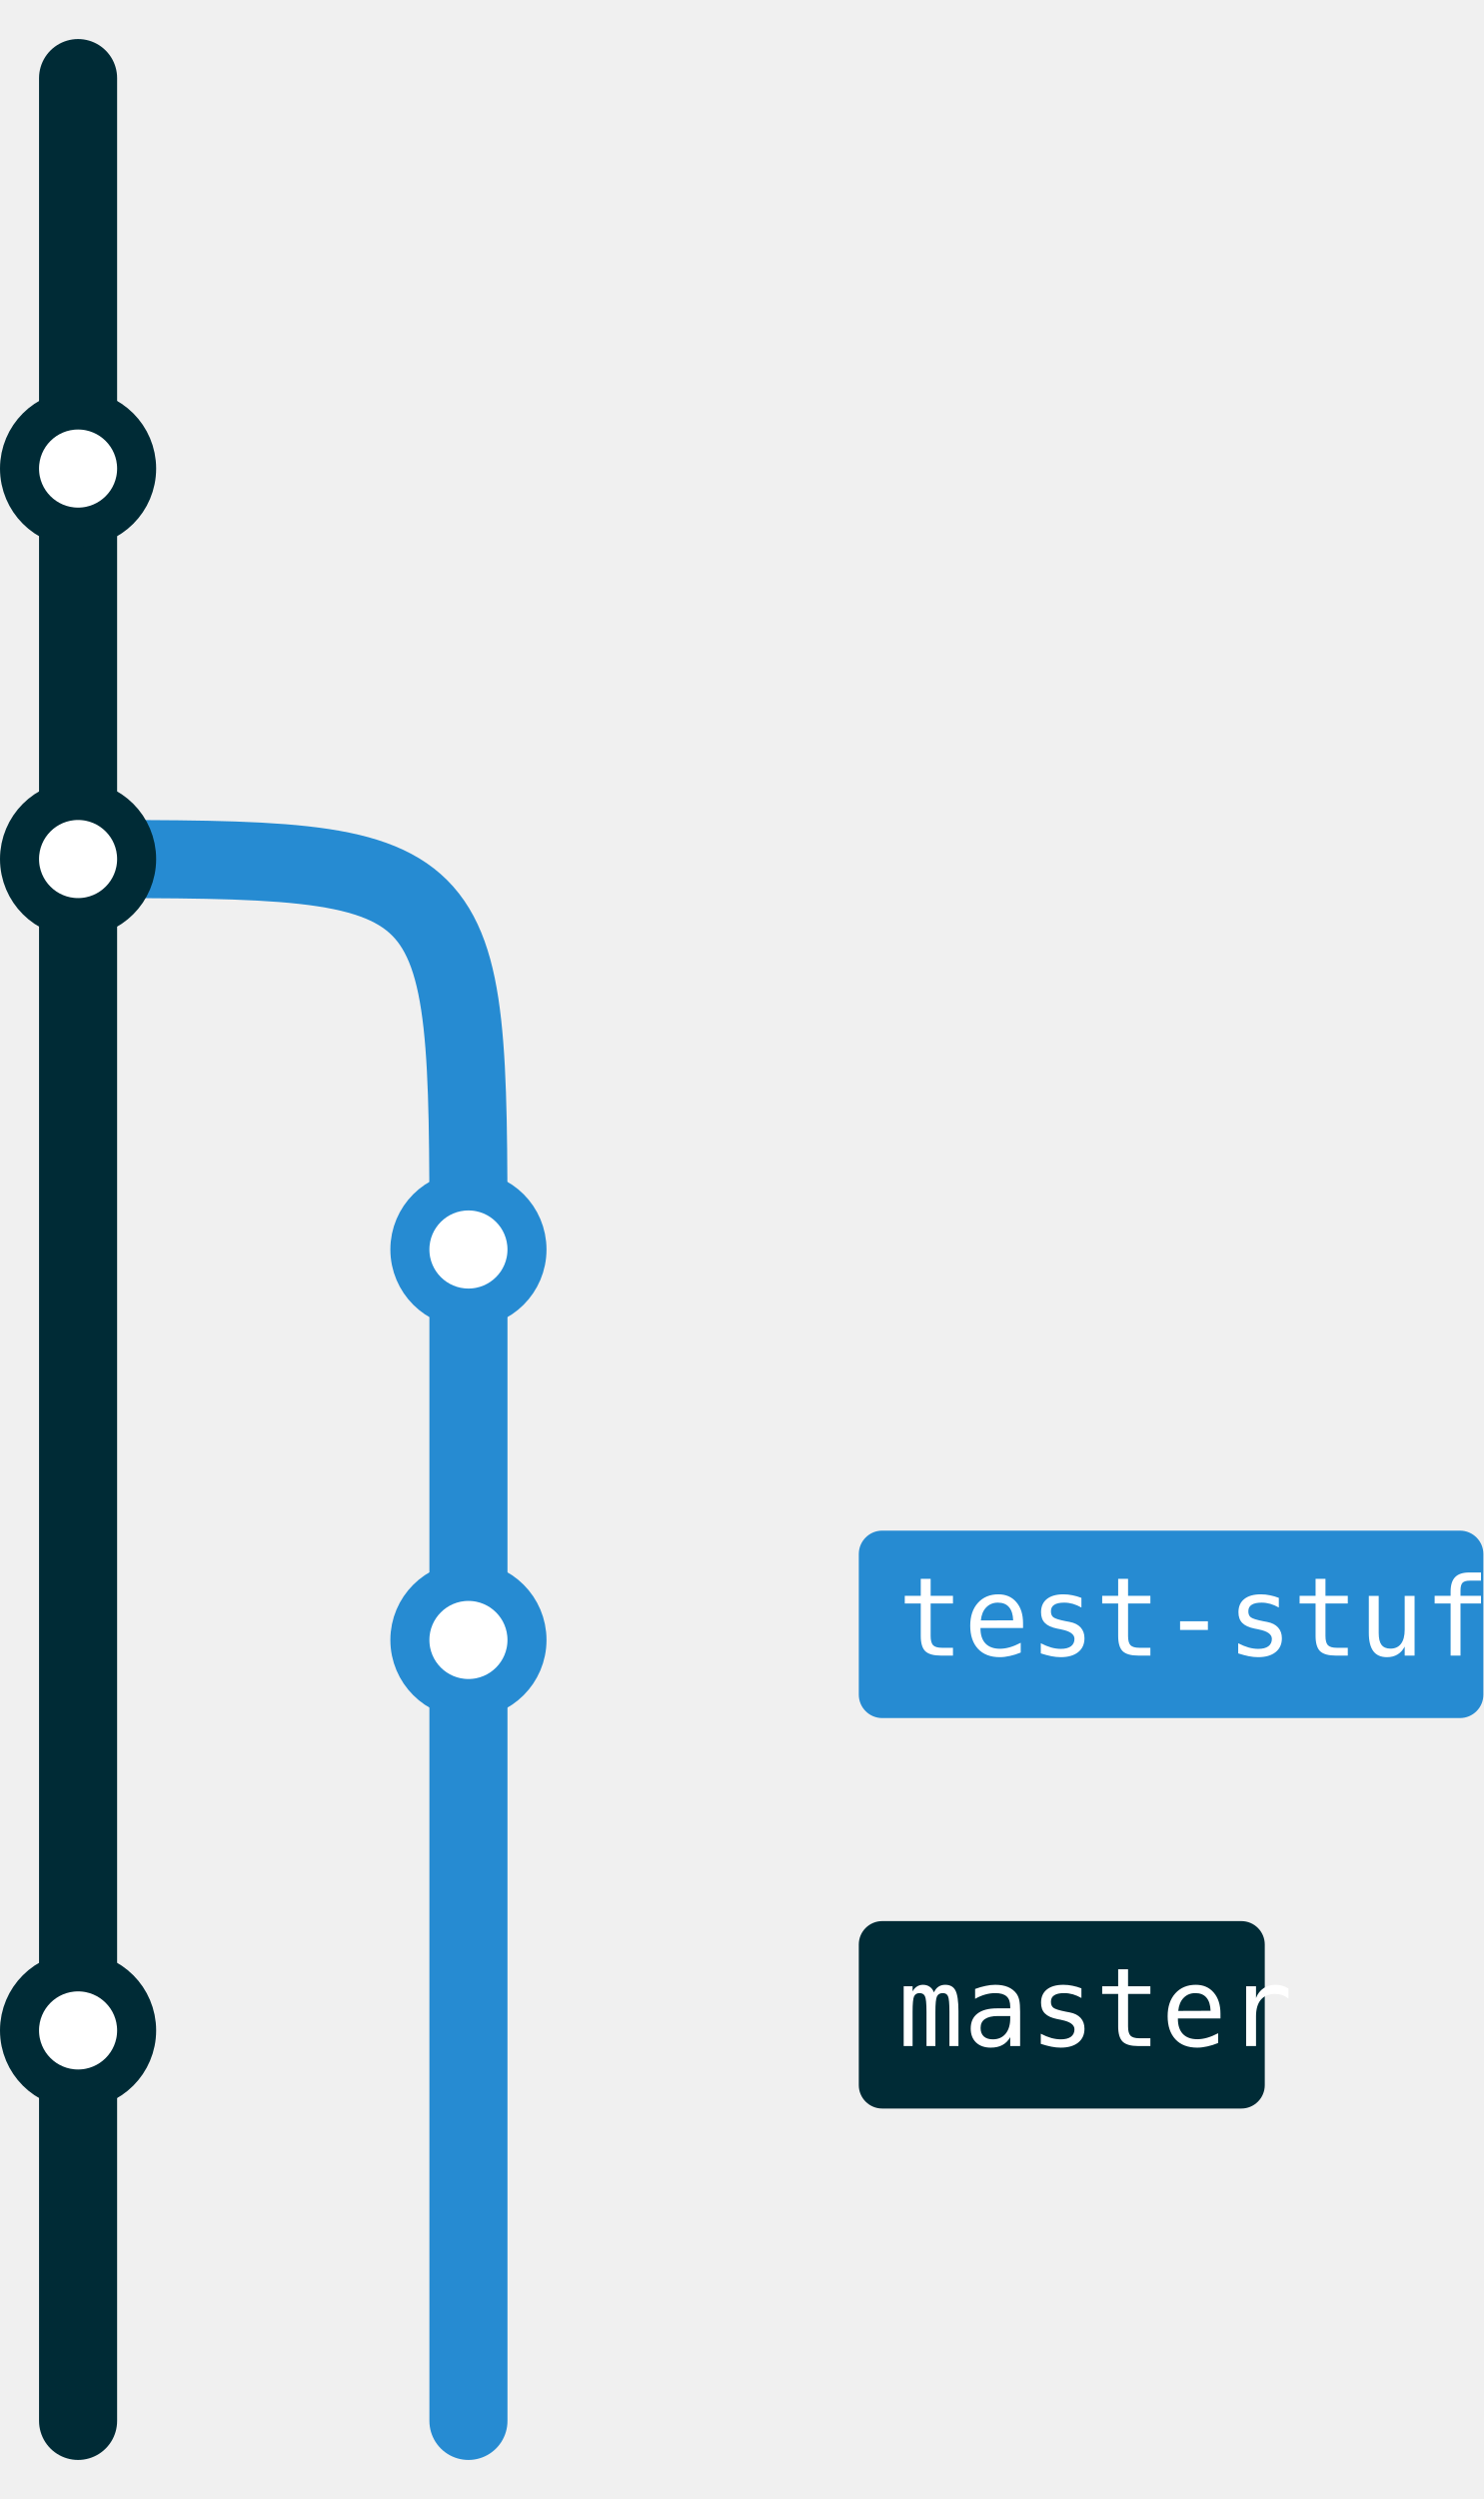
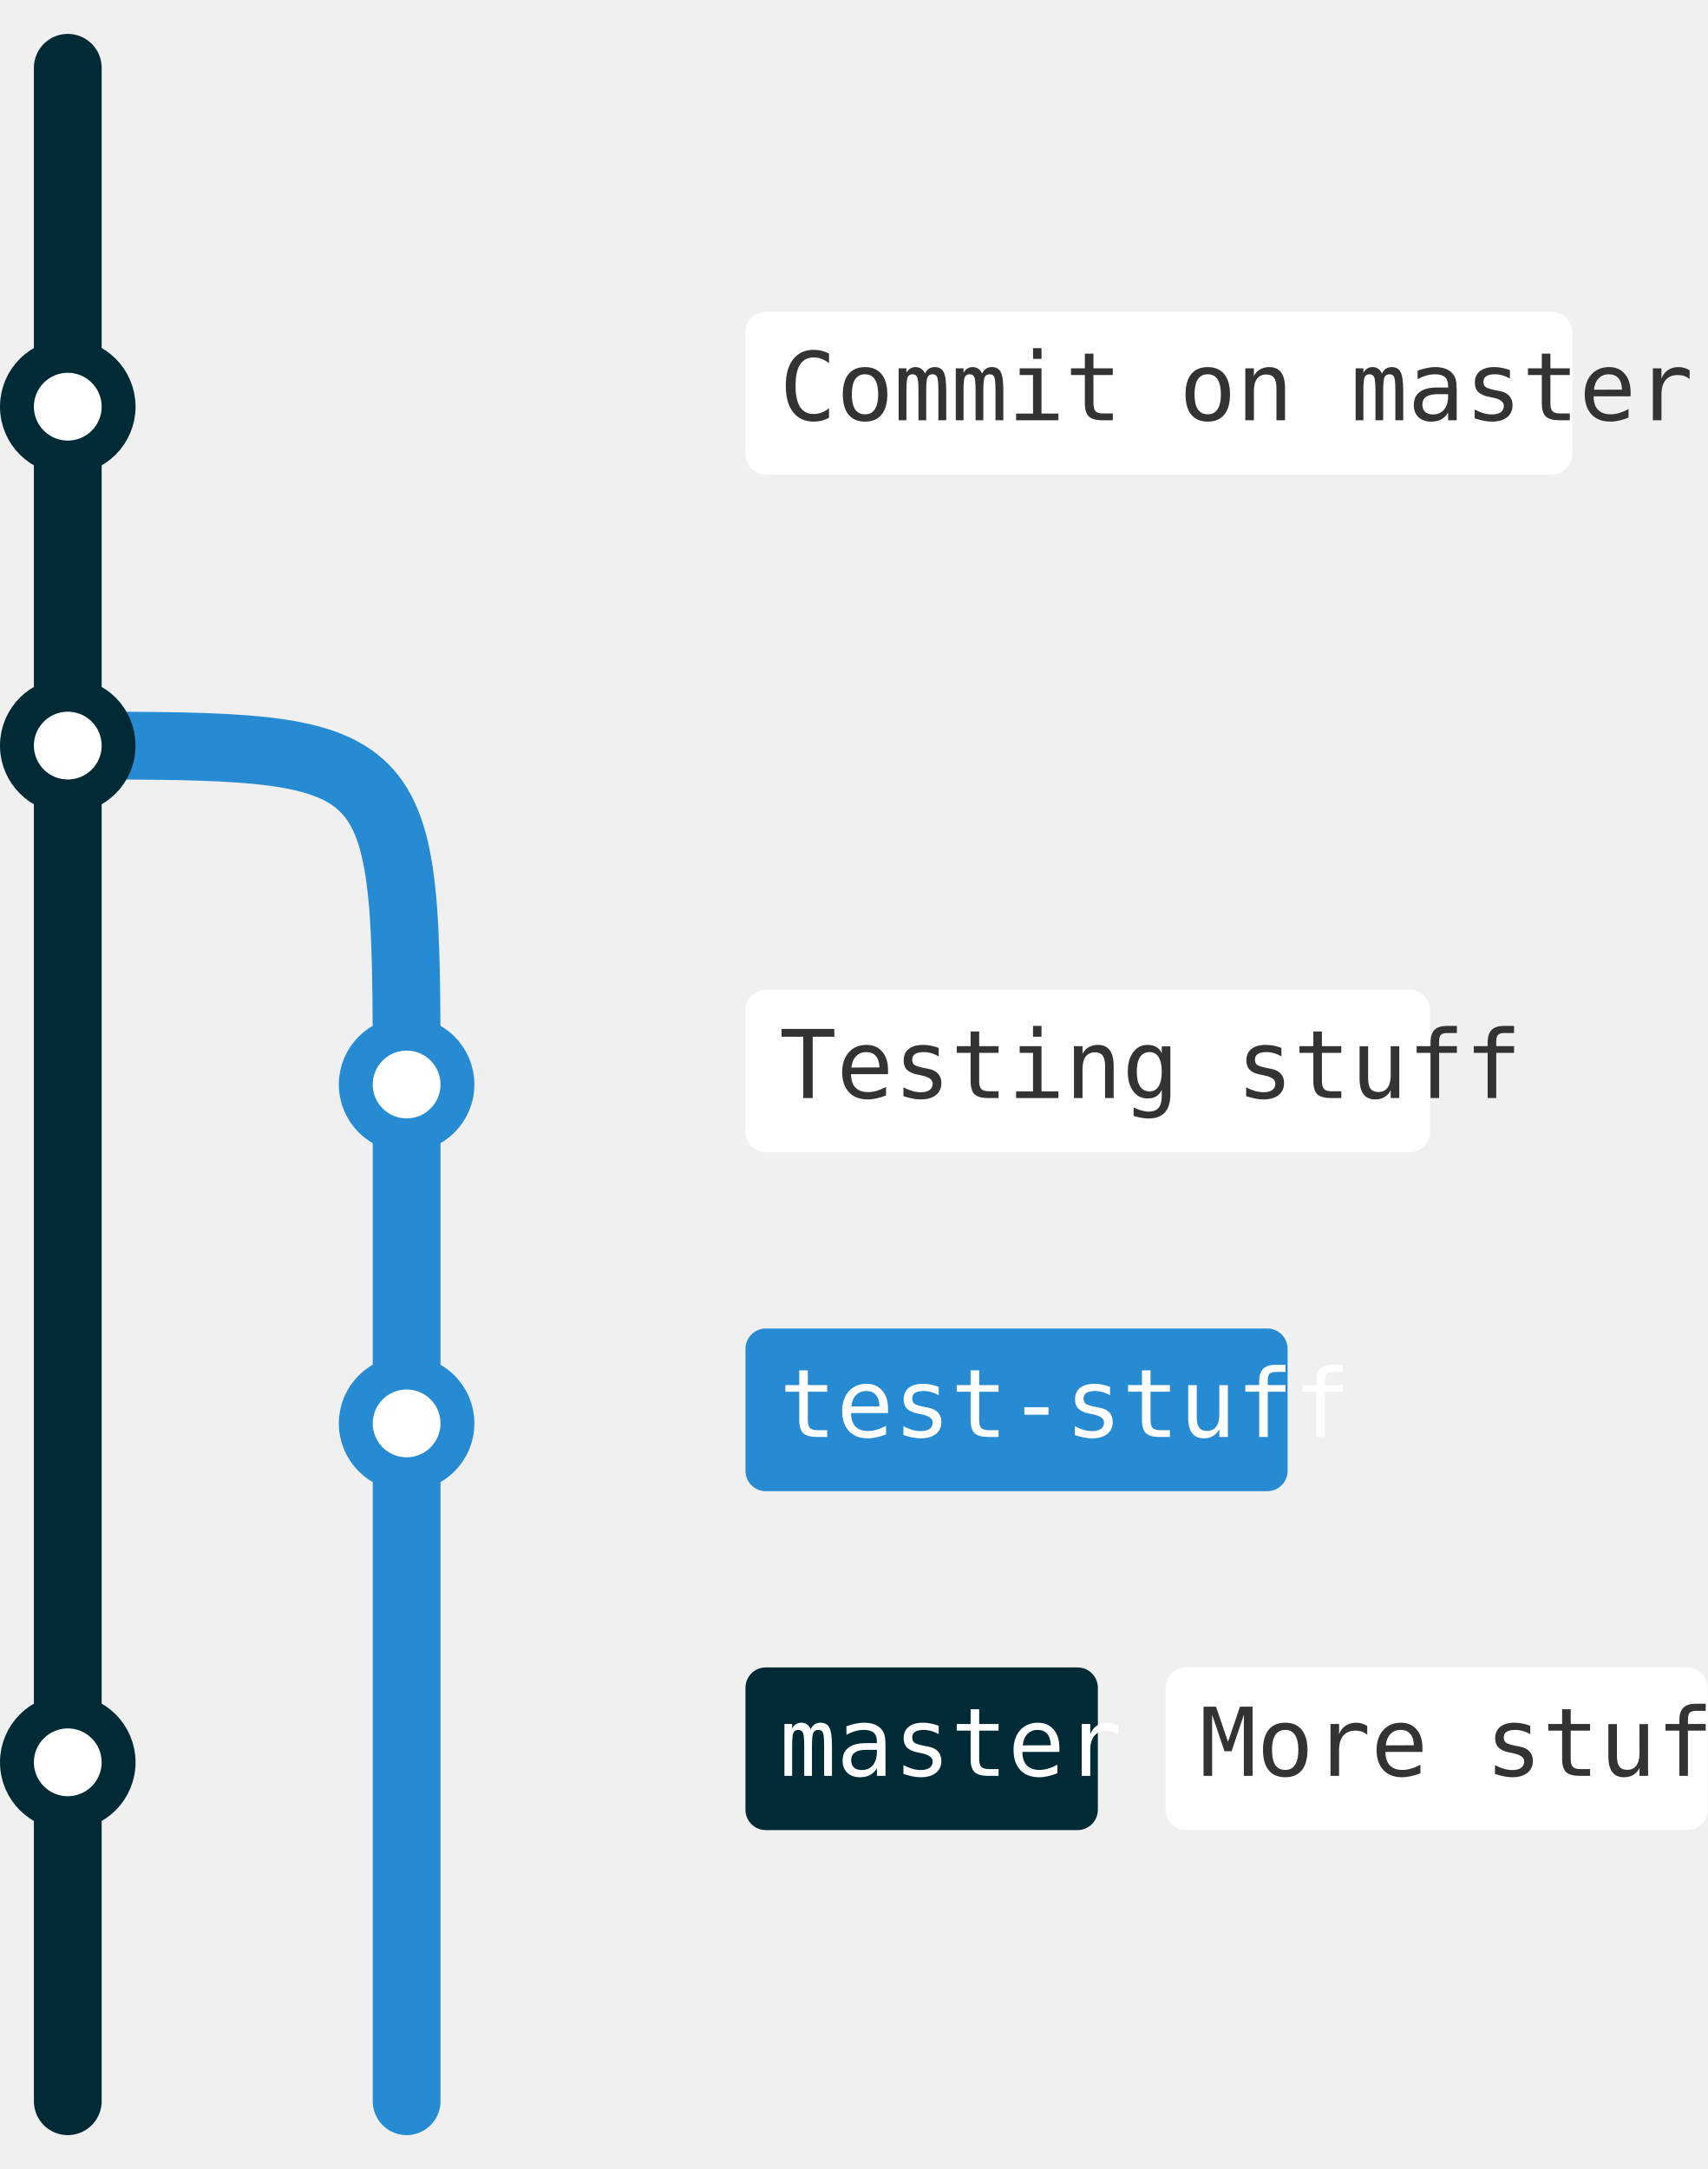
- <svg xmlns="http://www.w3.org/2000/svg" viewBox="-10 -10 190 320">
+ <svg xmlns="http://www.w3.org/2000/svg" viewBox="-10 -10 252 320">
  <style type="text/css">
.branch {
	fill: none;
	stroke-width: 10;
	stroke-linecap: round;
}
.commit {
	fill: #fff;
	stroke-width: 5;
}
.label-tag {
+ 	fill: #333;
+ }
+ .label-message {
+ 	fill: #fff;
+ }
+ .label-message .label-text {
	fill: #333;
}
.label-rect {
	stroke: none;
}
.label-text {
	font-family: Inconsolata, Consolas, monospace;
	font-size: 14px;
	fill: #fff;
	stroke: none;
}
.branch-master {stroke: #002b36; fill: #002b36}
.branch-test-stuff {stroke: #268bd2; fill: #268bd2}
</style>
  <g class="merge">
    <g class="branch-test-stuff">
      <path class="branch" d="M0,100 C50,100 50,100 50,150" />
      <path class="branch" d="M50,200 L50,300" />
    </g>
    <g class="branch-master">
      <path class="branch" d="M0,0 C0,0 0,0 0,50" />
      <path class="branch" d="M0,250 L0,300" />
    </g>
  </g>
  <g class="branch-test-stuff">
    <path class="branch" d="M50,150 L50,200" />
    <circle class="commit" cx="50" cy="150" r="7.5" />
    <circle class="commit" cx="50" cy="200" r="7.5" />
    <g class="label-branch" transform="translate(100,200)">
      <rect x="0" y="-14" width="80" height="24" rx="3" class="label-rect" />
      <text x="5" y="2" textLength="70" class="label-text">test-stuff</text>
    </g>
+     <g class="label-message" transform="translate(100,150)">
+       <rect x="0" y="-14" width="101" height="24" rx="3" class="label-rect" />
+       <text x="5" y="2" textLength="91" class="label-text">Testing stuff</text>
+     </g>
  </g>
  <g class="branch-master">
    <path class="branch" d="M0,50 L0,250" />
    <circle class="commit" cx="0" cy="50" r="7.5" />
    <circle class="commit" cx="0" cy="100" r="7.5" />
    <circle class="commit" cx="0" cy="250" r="7.5" />
    <g class="label-branch" transform="translate(100,250)">
      <rect x="0" y="-14" width="52" height="24" rx="3" class="label-rect" />
      <text x="5" y="2" textLength="42" class="label-text">master</text>
    </g>
+     <g class="label-message" transform="translate(100,50)">
+       <rect x="0" y="-14" width="122" height="24" rx="3" class="label-rect" />
+       <text x="5" y="2" textLength="112" class="label-text">Commit on master</text>
+     </g>
+     <g class="label-message" transform="translate(162,250)">
+       <rect x="0" y="-14" width="80" height="24" rx="3" class="label-rect" />
+       <text x="5" y="2" textLength="70" class="label-text">More stuff</text>
+     </g>
  </g>
</svg>
